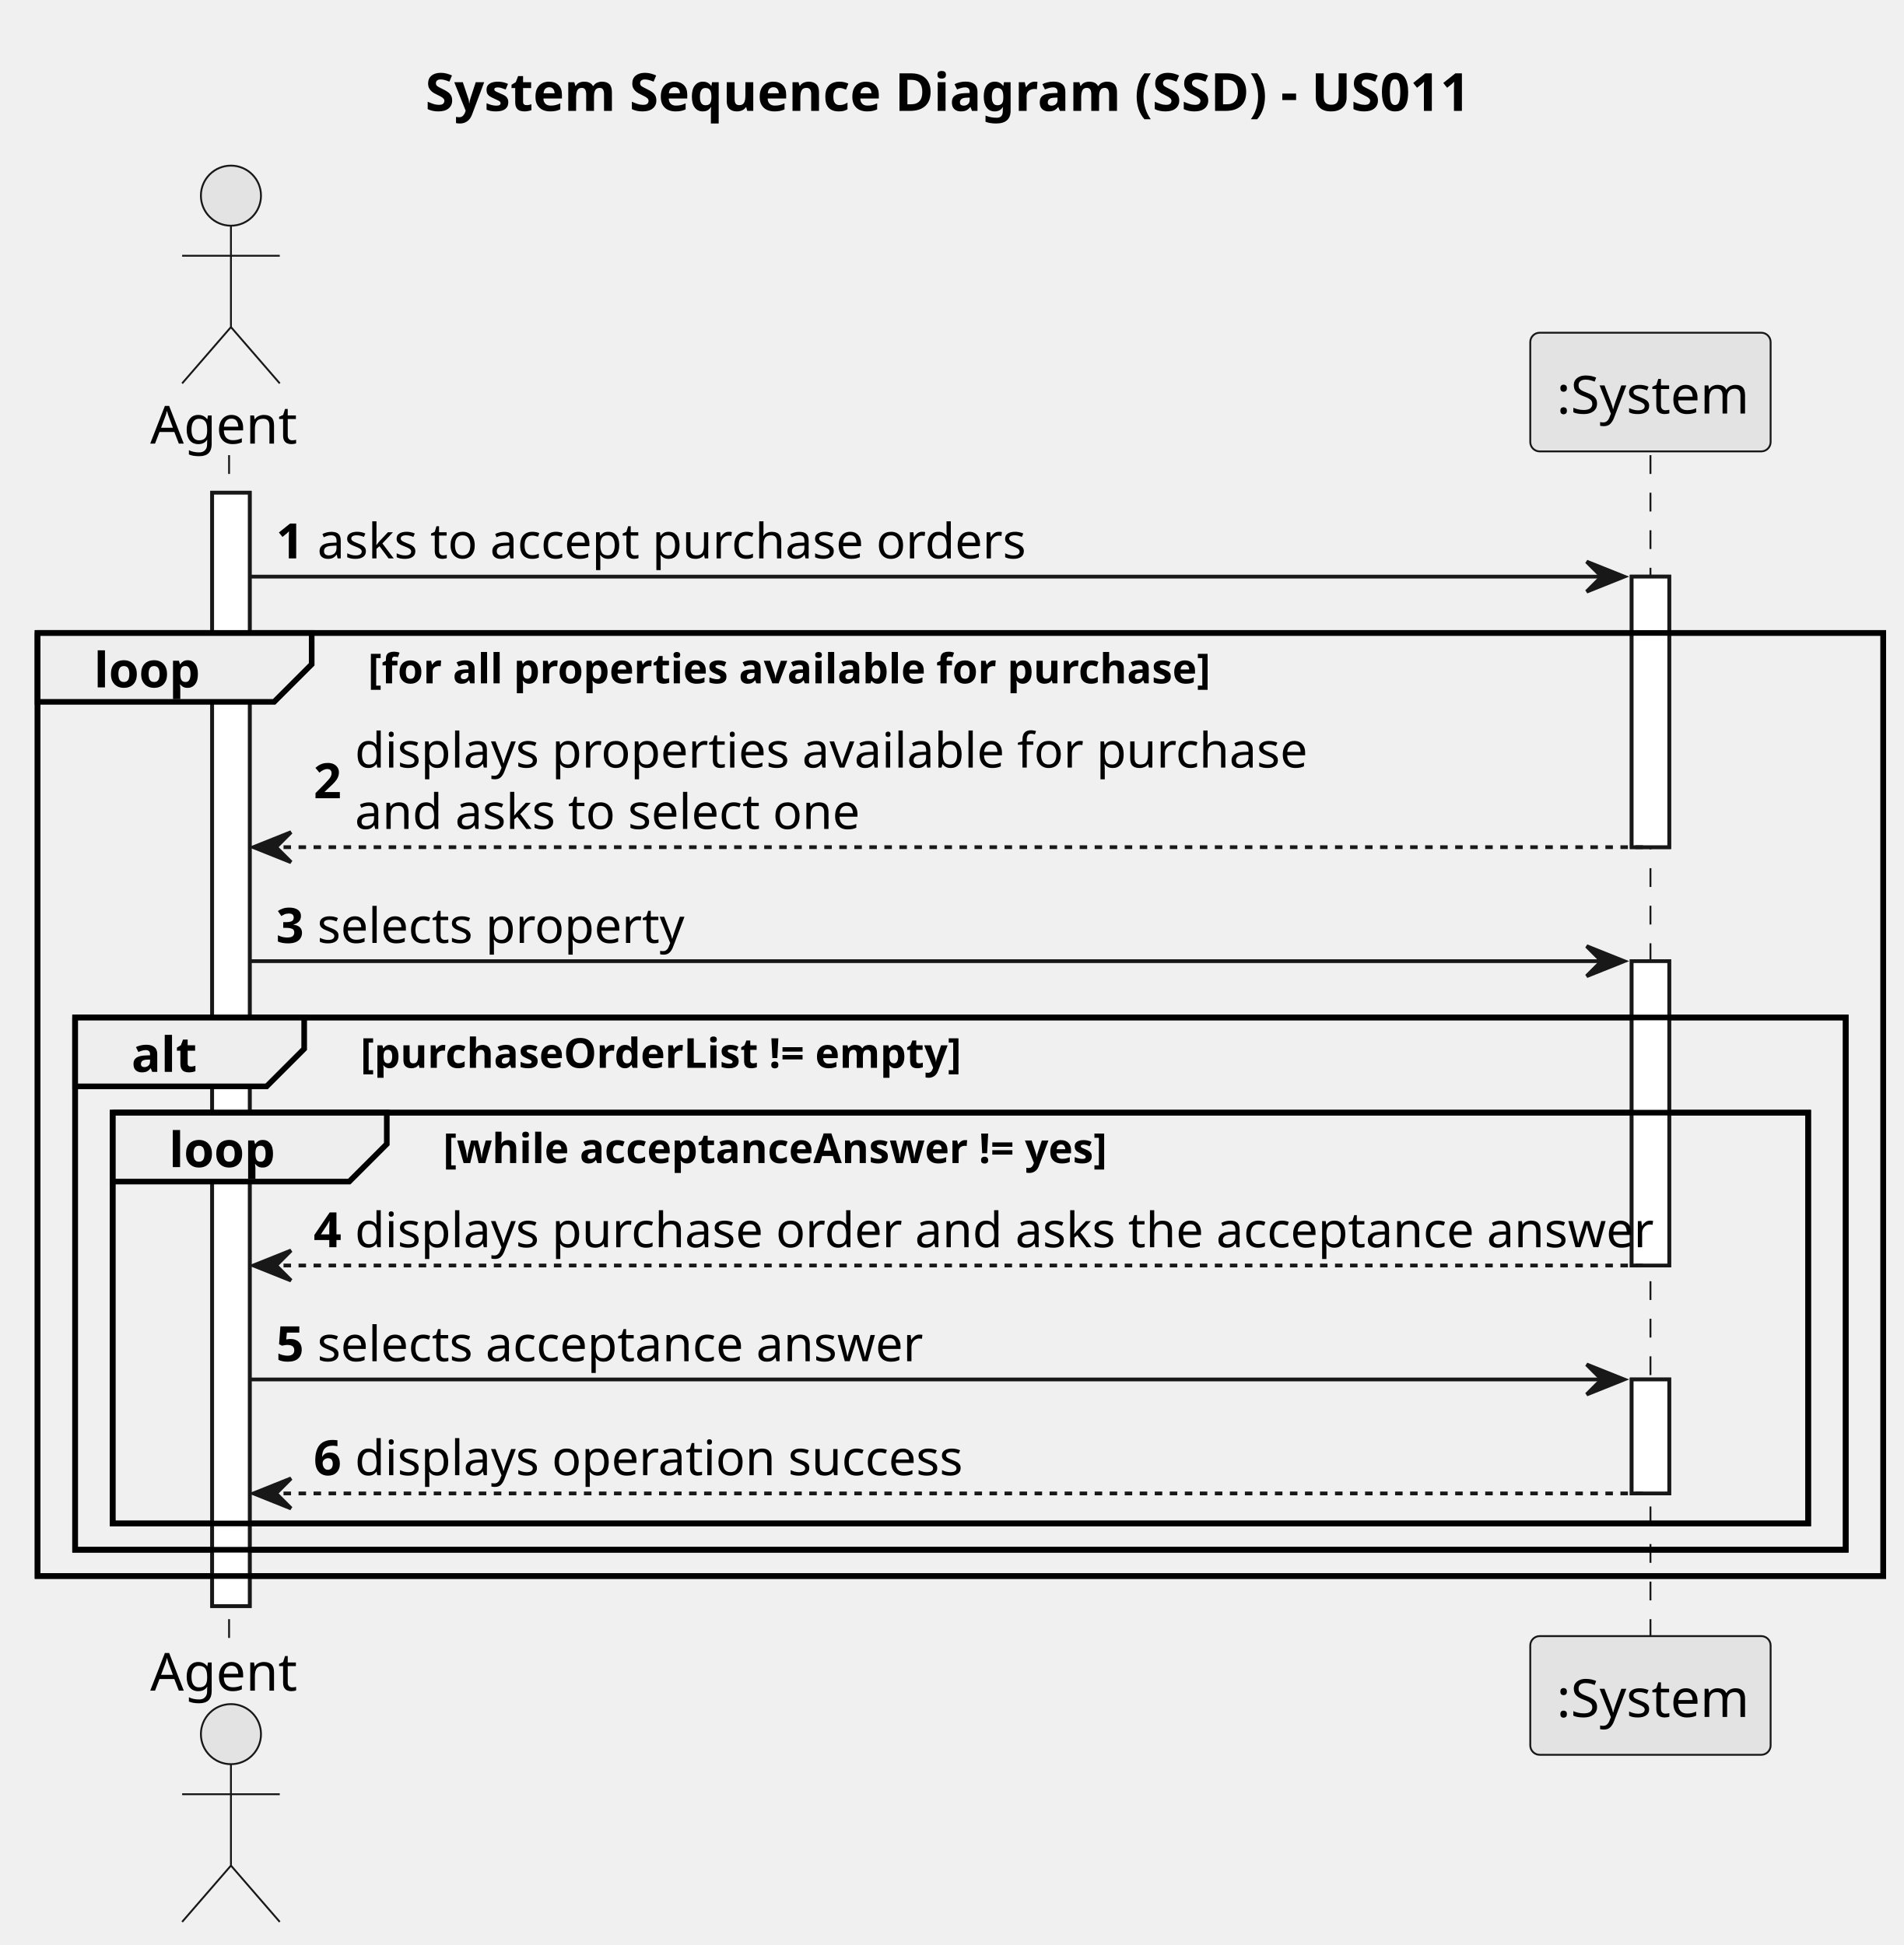
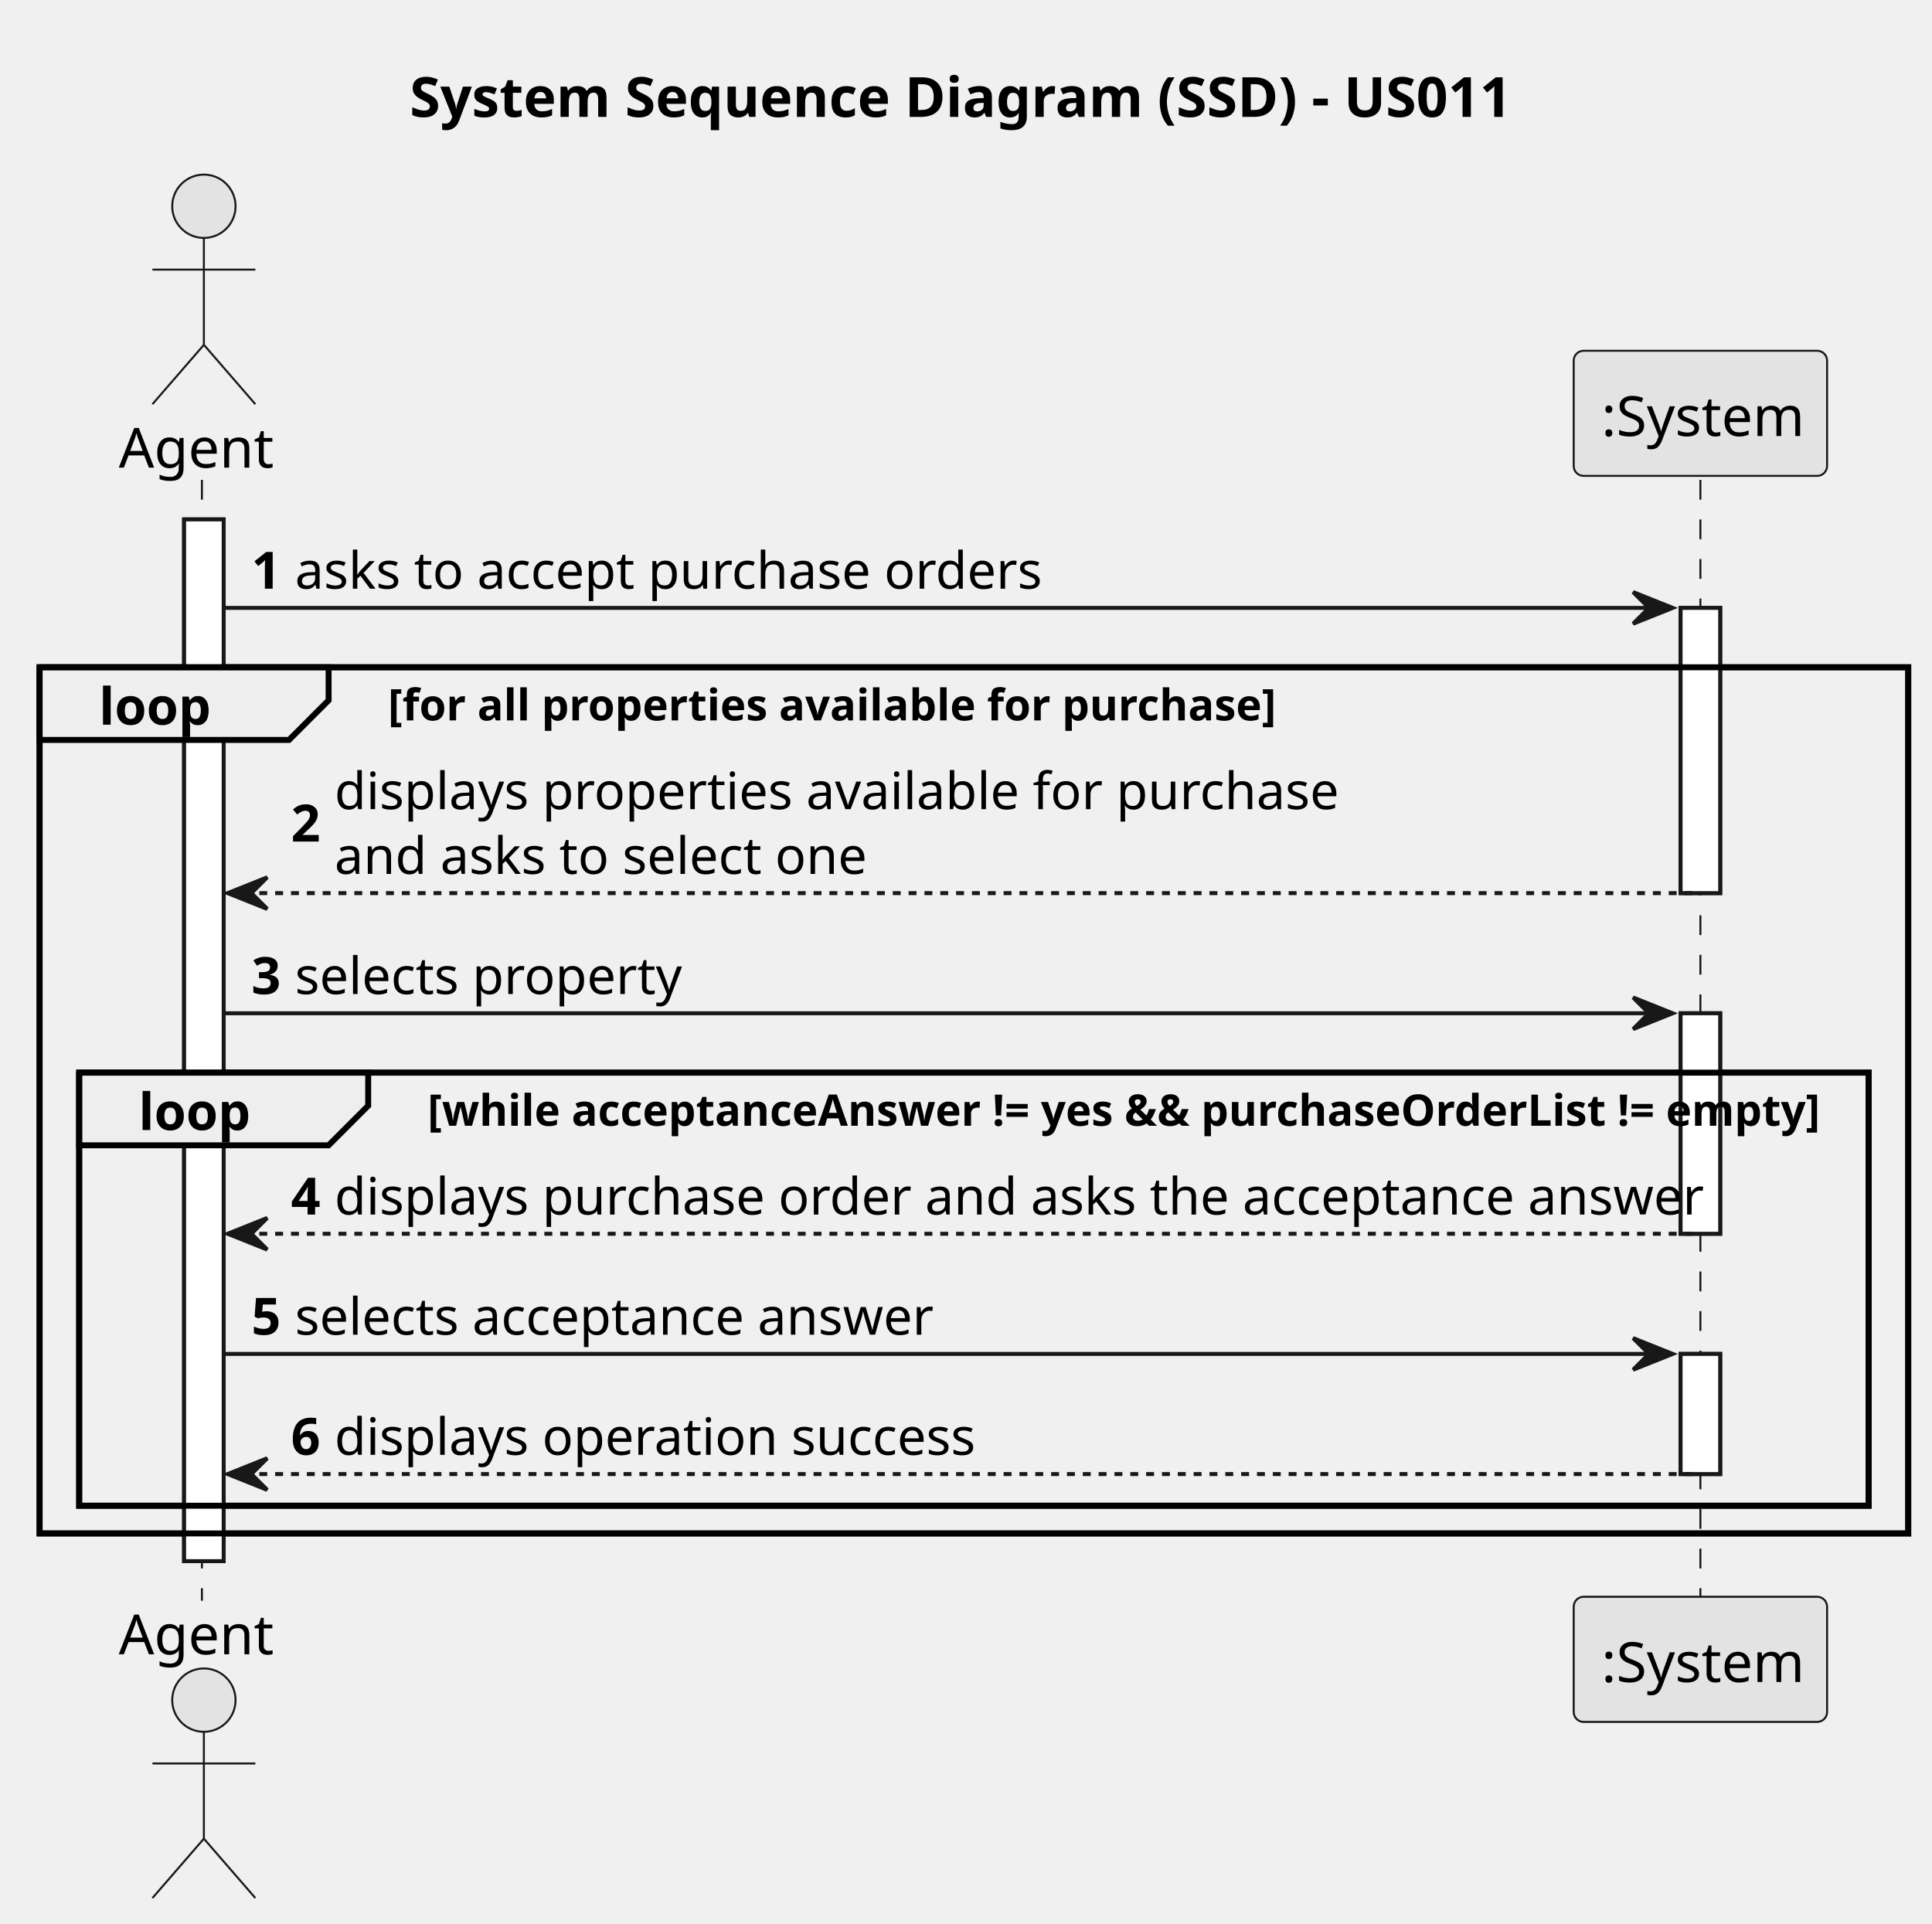
- <svg xmlns="http://www.w3.org/2000/svg" contentStyleType="text/css" height="518px" preserveAspectRatio="none" style="width:507px;height:518px;background:#FFFFFF;" version="1.1" viewBox="0 0 507 518" width="507px" zoomAndPan="magnify">
+ <svg xmlns="http://www.w3.org/2000/svg" contentStyleType="text/css" height="486px" preserveAspectRatio="none" style="width:488px;height:486px;background:#FFFFFF;" version="1.1" viewBox="0 0 488 486" width="488px" zoomAndPan="magnify">
  <defs />
  <g>
-     <text fill="#000000" font-family="sans-serif" font-size="14" font-weight="bold" lengthAdjust="spacing" textLength="284" x="113.25" y="29.533">System Sequence Diagram (SSD) - US011</text>
-     <rect fill="#FFFFFF" height="296.516" style="stroke:#181818;stroke-width:1.0;" width="10" x="56.5" y="131.219" />
-     <rect fill="#FFFFFF" height="72.055" style="stroke:#181818;stroke-width:1.0;" width="10" x="434.5" y="153.57" />
-     <rect fill="#FFFFFF" height="81.055" style="stroke:#181818;stroke-width:1.0;" width="10" x="434.5" y="255.977" />
-     <rect fill="#FFFFFF" height="30.352" style="stroke:#181818;stroke-width:1.0;" width="10" x="434.5" y="367.383" />
-     <rect fill="none" height="251.164" style="stroke:#000000;stroke-width:1.5;" width="491.5" x="10" y="168.57" />
-     <rect fill="none" height="141.758" style="stroke:#000000;stroke-width:1.5;" width="471.5" x="20" y="270.977" />
-     <rect fill="none" height="109.406" style="stroke:#000000;stroke-width:1.5;" width="451.5" x="30" y="296.328" />
-     <line style="stroke:#181818;stroke-width:0.5;stroke-dasharray:5.0,5.0;" x1="61" x2="61" y1="121.219" y2="436.734" />
-     <line style="stroke:#181818;stroke-width:0.5;stroke-dasharray:5.0,5.0;" x1="439.5" x2="439.5" y1="121.219" y2="436.734" />
-     <text fill="#000000" font-family="sans-serif" font-size="14" lengthAdjust="spacing" textLength="37" x="40" y="118.143">Agent</text>
-     <ellipse cx="61.5" cy="52.109" fill="#E3E3E3" rx="8" ry="8" style="stroke:#181818;stroke-width:0.5;" />
-     <path d="M61.5,60.109 L61.5,87.109 M48.5,68.109 L74.5,68.109 M61.5,87.109 L48.5,102.109 M61.5,87.109 L74.5,102.109 " fill="none" style="stroke:#181818;stroke-width:0.5;" />
-     <text fill="#000000" font-family="sans-serif" font-size="14" lengthAdjust="spacing" textLength="37" x="40" y="450.268">Agent</text>
-     <ellipse cx="61.5" cy="461.844" fill="#E3E3E3" rx="8" ry="8" style="stroke:#181818;stroke-width:0.5;" />
-     <path d="M61.5,469.844 L61.5,496.844 M48.5,477.844 L74.5,477.844 M61.5,496.844 L48.5,511.844 M61.5,496.844 L74.5,511.844 " fill="none" style="stroke:#181818;stroke-width:0.5;" />
-     <rect fill="#E3E3E3" height="31.609" rx="2.5" ry="2.5" style="stroke:#181818;stroke-width:0.5;" width="64" x="407.5" y="88.609" />
-     <text fill="#000000" font-family="sans-serif" font-size="14" lengthAdjust="spacing" textLength="50" x="414.5" y="110.143">:System</text>
-     <rect fill="#E3E3E3" height="31.609" rx="2.5" ry="2.5" style="stroke:#181818;stroke-width:0.5;" width="64" x="407.5" y="435.734" />
-     <text fill="#000000" font-family="sans-serif" font-size="14" lengthAdjust="spacing" textLength="50" x="414.5" y="457.268">:System</text>
-     <rect fill="#FFFFFF" height="296.516" style="stroke:#181818;stroke-width:1.0;" width="10" x="56.5" y="131.219" />
-     <rect fill="#FFFFFF" height="72.055" style="stroke:#181818;stroke-width:1.0;" width="10" x="434.5" y="153.57" />
-     <rect fill="#FFFFFF" height="81.055" style="stroke:#181818;stroke-width:1.0;" width="10" x="434.5" y="255.977" />
-     <rect fill="#FFFFFF" height="30.352" style="stroke:#181818;stroke-width:1.0;" width="10" x="434.5" y="367.383" />
-     <polygon fill="#181818" points="422.5,149.57,432.5,153.57,422.5,157.57,426.5,153.57" style="stroke:#181818;stroke-width:1.0;" />
-     <line style="stroke:#181818;stroke-width:1.0;" x1="66.5" x2="428.5" y1="153.57" y2="153.57" />
-     <text fill="#000000" font-family="sans-serif" font-size="13" font-weight="bold" lengthAdjust="spacing" textLength="7" x="73.5" y="148.714">1</text>
-     <text fill="#000000" font-family="sans-serif" font-size="13" lengthAdjust="spacing" textLength="183" x="84.5" y="148.714">asks to accept purchase orders</text>
+     <text fill="#000000" font-family="sans-serif" font-size="14" font-weight="bold" lengthAdjust="spacing" textLength="284" x="103.5" y="29.533">System Sequence Diagram (SSD) - US011</text>
+     <rect fill="#FFFFFF" height="263.164" style="stroke:#181818;stroke-width:1.0;" width="10" x="46.5" y="131.219" />
+     <rect fill="#FFFFFF" height="72.055" style="stroke:#181818;stroke-width:1.0;" width="10" x="424.5" y="153.57" />
+     <rect fill="#FFFFFF" height="55.703" style="stroke:#181818;stroke-width:1.0;" width="10" x="424.5" y="255.977" />
+     <rect fill="#FFFFFF" height="30.352" style="stroke:#181818;stroke-width:1.0;" width="10" x="424.5" y="342.031" />
+     <rect fill="none" height="218.812" style="stroke:#000000;stroke-width:1.5;" width="472" x="10" y="168.57" />
+     <rect fill="none" height="109.406" style="stroke:#000000;stroke-width:1.5;" width="452" x="20" y="270.977" />
+     <line style="stroke:#181818;stroke-width:0.5;stroke-dasharray:5.0,5.0;" x1="51" x2="51" y1="121.219" y2="404.383" />
+     <line style="stroke:#181818;stroke-width:0.5;stroke-dasharray:5.0,5.0;" x1="429.5" x2="429.5" y1="121.219" y2="404.383" />
+     <text fill="#000000" font-family="sans-serif" font-size="14" lengthAdjust="spacing" textLength="37" x="30" y="118.143">Agent</text>
+     <ellipse cx="51.5" cy="52.109" fill="#E3E3E3" rx="8" ry="8" style="stroke:#181818;stroke-width:0.5;" />
+     <path d="M51.5,60.109 L51.5,87.109 M38.5,68.109 L64.5,68.109 M51.5,87.109 L38.5,102.109 M51.5,87.109 L64.5,102.109 " fill="none" style="stroke:#181818;stroke-width:0.5;" />
+     <text fill="#000000" font-family="sans-serif" font-size="14" lengthAdjust="spacing" textLength="37" x="30" y="417.916">Agent</text>
+     <ellipse cx="51.5" cy="429.492" fill="#E3E3E3" rx="8" ry="8" style="stroke:#181818;stroke-width:0.5;" />
+     <path d="M51.5,437.492 L51.5,464.492 M38.5,445.492 L64.5,445.492 M51.5,464.492 L38.5,479.492 M51.5,464.492 L64.5,479.492 " fill="none" style="stroke:#181818;stroke-width:0.5;" />
+     <rect fill="#E3E3E3" height="31.609" rx="2.5" ry="2.5" style="stroke:#181818;stroke-width:0.5;" width="64" x="397.5" y="88.609" />
+     <text fill="#000000" font-family="sans-serif" font-size="14" lengthAdjust="spacing" textLength="50" x="404.5" y="110.143">:System</text>
+     <rect fill="#E3E3E3" height="31.609" rx="2.5" ry="2.5" style="stroke:#181818;stroke-width:0.5;" width="64" x="397.5" y="403.383" />
+     <text fill="#000000" font-family="sans-serif" font-size="14" lengthAdjust="spacing" textLength="50" x="404.5" y="424.916">:System</text>
+     <rect fill="#FFFFFF" height="263.164" style="stroke:#181818;stroke-width:1.0;" width="10" x="46.5" y="131.219" />
+     <rect fill="#FFFFFF" height="72.055" style="stroke:#181818;stroke-width:1.0;" width="10" x="424.5" y="153.57" />
+     <rect fill="#FFFFFF" height="55.703" style="stroke:#181818;stroke-width:1.0;" width="10" x="424.5" y="255.977" />
+     <rect fill="#FFFFFF" height="30.352" style="stroke:#181818;stroke-width:1.0;" width="10" x="424.5" y="342.031" />
+     <polygon fill="#181818" points="412.5,149.57,422.5,153.57,412.5,157.57,416.5,153.57" style="stroke:#181818;stroke-width:1.0;" />
+     <line style="stroke:#181818;stroke-width:1.0;" x1="56.5" x2="418.5" y1="153.57" y2="153.57" />
+     <text fill="#000000" font-family="sans-serif" font-size="13" font-weight="bold" lengthAdjust="spacing" textLength="7" x="63.5" y="148.714">1</text>
+     <text fill="#000000" font-family="sans-serif" font-size="13" lengthAdjust="spacing" textLength="183" x="74.5" y="148.714">asks to accept purchase orders</text>
    <path d="M10,168.57 L83,168.57 L83,176.922 L73,186.922 L10,186.922 L10,168.57 " fill="#EEEEEE" style="stroke:#000000;stroke-width:1.5;" />
-     <rect fill="none" height="251.164" style="stroke:#000000;stroke-width:1.5;" width="491.5" x="10" y="168.57" />
+     <rect fill="none" height="218.812" style="stroke:#000000;stroke-width:1.5;" width="472" x="10" y="168.57" />
    <text fill="#000000" font-family="sans-serif" font-size="13" font-weight="bold" lengthAdjust="spacing" textLength="28" x="25" y="183.065">loop</text>
    <text fill="#000000" font-family="sans-serif" font-size="11" font-weight="bold" lengthAdjust="spacing" textLength="225" x="98" y="181.989">[for all properties available for purchase]</text>
-     <polygon fill="#181818" points="77.5,221.625,67.5,225.625,77.5,229.625,73.5,225.625" style="stroke:#181818;stroke-width:1.0;" />
-     <line style="stroke:#181818;stroke-width:1.0;stroke-dasharray:2.0,2.0;" x1="71.5" x2="438.5" y1="225.625" y2="225.625" />
-     <text fill="#000000" font-family="sans-serif" font-size="13" font-weight="bold" lengthAdjust="spacing" textLength="7" x="83.5" y="212.593">2</text>
-     <text fill="#000000" font-family="sans-serif" font-size="13" lengthAdjust="spacing" textLength="237" x="94.5" y="204.417">displays properties available for purchase</text>
-     <text fill="#000000" font-family="sans-serif" font-size="13" lengthAdjust="spacing" textLength="132" x="94.5" y="220.769">and asks to select one</text>
-     <polygon fill="#181818" points="422.5,251.977,432.5,255.977,422.5,259.977,426.5,255.977" style="stroke:#181818;stroke-width:1.0;" />
-     <line style="stroke:#181818;stroke-width:1.0;" x1="66.5" x2="428.5" y1="255.977" y2="255.977" />
-     <text fill="#000000" font-family="sans-serif" font-size="13" font-weight="bold" lengthAdjust="spacing" textLength="7" x="73.5" y="251.12">3</text>
-     <text fill="#000000" font-family="sans-serif" font-size="13" lengthAdjust="spacing" textLength="93" x="84.5" y="251.12">selects property</text>
-     <path d="M20,270.977 L81,270.977 L81,279.328 L71,289.328 L20,289.328 L20,270.977 " fill="#EEEEEE" style="stroke:#000000;stroke-width:1.5;" />
-     <rect fill="none" height="141.758" style="stroke:#000000;stroke-width:1.5;" width="471.5" x="20" y="270.977" />
-     <text fill="#000000" font-family="sans-serif" font-size="13" font-weight="bold" lengthAdjust="spacing" textLength="16" x="35" y="285.472">alt</text>
-     <text fill="#000000" font-family="sans-serif" font-size="11" font-weight="bold" lengthAdjust="spacing" textLength="163" x="96" y="284.396">[purchaseOrderList != empty]</text>
-     <path d="M30,296.328 L103,296.328 L103,304.68 L93,314.68 L30,314.68 L30,296.328 " fill="#EEEEEE" style="stroke:#000000;stroke-width:1.5;" />
-     <rect fill="none" height="109.406" style="stroke:#000000;stroke-width:1.5;" width="451.5" x="30" y="296.328" />
-     <text fill="#000000" font-family="sans-serif" font-size="13" font-weight="bold" lengthAdjust="spacing" textLength="28" x="45" y="310.823">loop</text>
-     <text fill="#000000" font-family="sans-serif" font-size="11" font-weight="bold" lengthAdjust="spacing" textLength="182" x="118" y="309.747">[while acceptanceAnswer != yes]</text>
-     <polygon fill="#181818" points="77.5,333.031,67.5,337.031,77.5,341.031,73.5,337.031" style="stroke:#181818;stroke-width:1.0;" />
-     <line style="stroke:#181818;stroke-width:1.0;stroke-dasharray:2.0,2.0;" x1="71.5" x2="438.5" y1="337.031" y2="337.031" />
-     <text fill="#000000" font-family="sans-serif" font-size="13" font-weight="bold" lengthAdjust="spacing" textLength="7" x="83.5" y="332.175">4</text>
-     <text fill="#000000" font-family="sans-serif" font-size="13" lengthAdjust="spacing" textLength="333" x="94.5" y="332.175">displays purchase order and asks the acceptance answer</text>
-     <polygon fill="#181818" points="422.5,363.383,432.5,367.383,422.5,371.383,426.5,367.383" style="stroke:#181818;stroke-width:1.0;" />
-     <line style="stroke:#181818;stroke-width:1.0;" x1="66.5" x2="428.5" y1="367.383" y2="367.383" />
-     <text fill="#000000" font-family="sans-serif" font-size="13" font-weight="bold" lengthAdjust="spacing" textLength="7" x="73.5" y="362.526">5</text>
-     <text fill="#000000" font-family="sans-serif" font-size="13" lengthAdjust="spacing" textLength="158" x="84.5" y="362.526">selects acceptance answer</text>
-     <polygon fill="#181818" points="77.5,393.734,67.5,397.734,77.5,401.734,73.5,397.734" style="stroke:#181818;stroke-width:1.0;" />
-     <line style="stroke:#181818;stroke-width:1.0;stroke-dasharray:2.0,2.0;" x1="71.5" x2="438.5" y1="397.734" y2="397.734" />
-     <text fill="#000000" font-family="sans-serif" font-size="13" font-weight="bold" lengthAdjust="spacing" textLength="7" x="83.5" y="392.878">6</text>
-     <text fill="#000000" font-family="sans-serif" font-size="13" lengthAdjust="spacing" textLength="158" x="94.5" y="392.878">displays operation success</text>
+     <polygon fill="#181818" points="67.5,221.625,57.5,225.625,67.5,229.625,63.5,225.625" style="stroke:#181818;stroke-width:1.0;" />
+     <line style="stroke:#181818;stroke-width:1.0;stroke-dasharray:2.0,2.0;" x1="61.5" x2="428.5" y1="225.625" y2="225.625" />
+     <text fill="#000000" font-family="sans-serif" font-size="13" font-weight="bold" lengthAdjust="spacing" textLength="7" x="73.5" y="212.593">2</text>
+     <text fill="#000000" font-family="sans-serif" font-size="13" lengthAdjust="spacing" textLength="237" x="84.5" y="204.417">displays properties available for purchase</text>
+     <text fill="#000000" font-family="sans-serif" font-size="13" lengthAdjust="spacing" textLength="132" x="84.5" y="220.769">and asks to select one</text>
+     <polygon fill="#181818" points="412.5,251.977,422.5,255.977,412.5,259.977,416.5,255.977" style="stroke:#181818;stroke-width:1.0;" />
+     <line style="stroke:#181818;stroke-width:1.0;" x1="56.5" x2="418.5" y1="255.977" y2="255.977" />
+     <text fill="#000000" font-family="sans-serif" font-size="13" font-weight="bold" lengthAdjust="spacing" textLength="7" x="63.5" y="251.12">3</text>
+     <text fill="#000000" font-family="sans-serif" font-size="13" lengthAdjust="spacing" textLength="93" x="74.5" y="251.12">selects property</text>
+     <path d="M20,270.977 L93,270.977 L93,279.328 L83,289.328 L20,289.328 L20,270.977 " fill="#EEEEEE" style="stroke:#000000;stroke-width:1.5;" />
+     <rect fill="none" height="109.406" style="stroke:#000000;stroke-width:1.5;" width="452" x="20" y="270.977" />
+     <text fill="#000000" font-family="sans-serif" font-size="13" font-weight="bold" lengthAdjust="spacing" textLength="28" x="35" y="285.472">loop</text>
+     <text fill="#000000" font-family="sans-serif" font-size="11" font-weight="bold" lengthAdjust="spacing" textLength="359" x="108" y="284.396">[while acceptanceAnswer != yes &amp;&amp; purchaseOrderList != empty]</text>
+     <polygon fill="#181818" points="67.5,307.68,57.5,311.68,67.5,315.68,63.5,311.68" style="stroke:#181818;stroke-width:1.0;" />
+     <line style="stroke:#181818;stroke-width:1.0;stroke-dasharray:2.0,2.0;" x1="61.5" x2="428.5" y1="311.68" y2="311.68" />
+     <text fill="#000000" font-family="sans-serif" font-size="13" font-weight="bold" lengthAdjust="spacing" textLength="7" x="73.5" y="306.823">4</text>
+     <text fill="#000000" font-family="sans-serif" font-size="13" lengthAdjust="spacing" textLength="333" x="84.5" y="306.823">displays purchase order and asks the acceptance answer</text>
+     <polygon fill="#181818" points="412.5,338.031,422.5,342.031,412.5,346.031,416.5,342.031" style="stroke:#181818;stroke-width:1.0;" />
+     <line style="stroke:#181818;stroke-width:1.0;" x1="56.5" x2="418.5" y1="342.031" y2="342.031" />
+     <text fill="#000000" font-family="sans-serif" font-size="13" font-weight="bold" lengthAdjust="spacing" textLength="7" x="63.5" y="337.175">5</text>
+     <text fill="#000000" font-family="sans-serif" font-size="13" lengthAdjust="spacing" textLength="158" x="74.5" y="337.175">selects acceptance answer</text>
+     <polygon fill="#181818" points="67.5,368.383,57.5,372.383,67.5,376.383,63.5,372.383" style="stroke:#181818;stroke-width:1.0;" />
+     <line style="stroke:#181818;stroke-width:1.0;stroke-dasharray:2.0,2.0;" x1="61.5" x2="428.5" y1="372.383" y2="372.383" />
+     <text fill="#000000" font-family="sans-serif" font-size="13" font-weight="bold" lengthAdjust="spacing" textLength="7" x="73.5" y="367.526">6</text>
+     <text fill="#000000" font-family="sans-serif" font-size="13" lengthAdjust="spacing" textLength="158" x="84.5" y="367.526">displays operation success</text>
  </g>
</svg>
